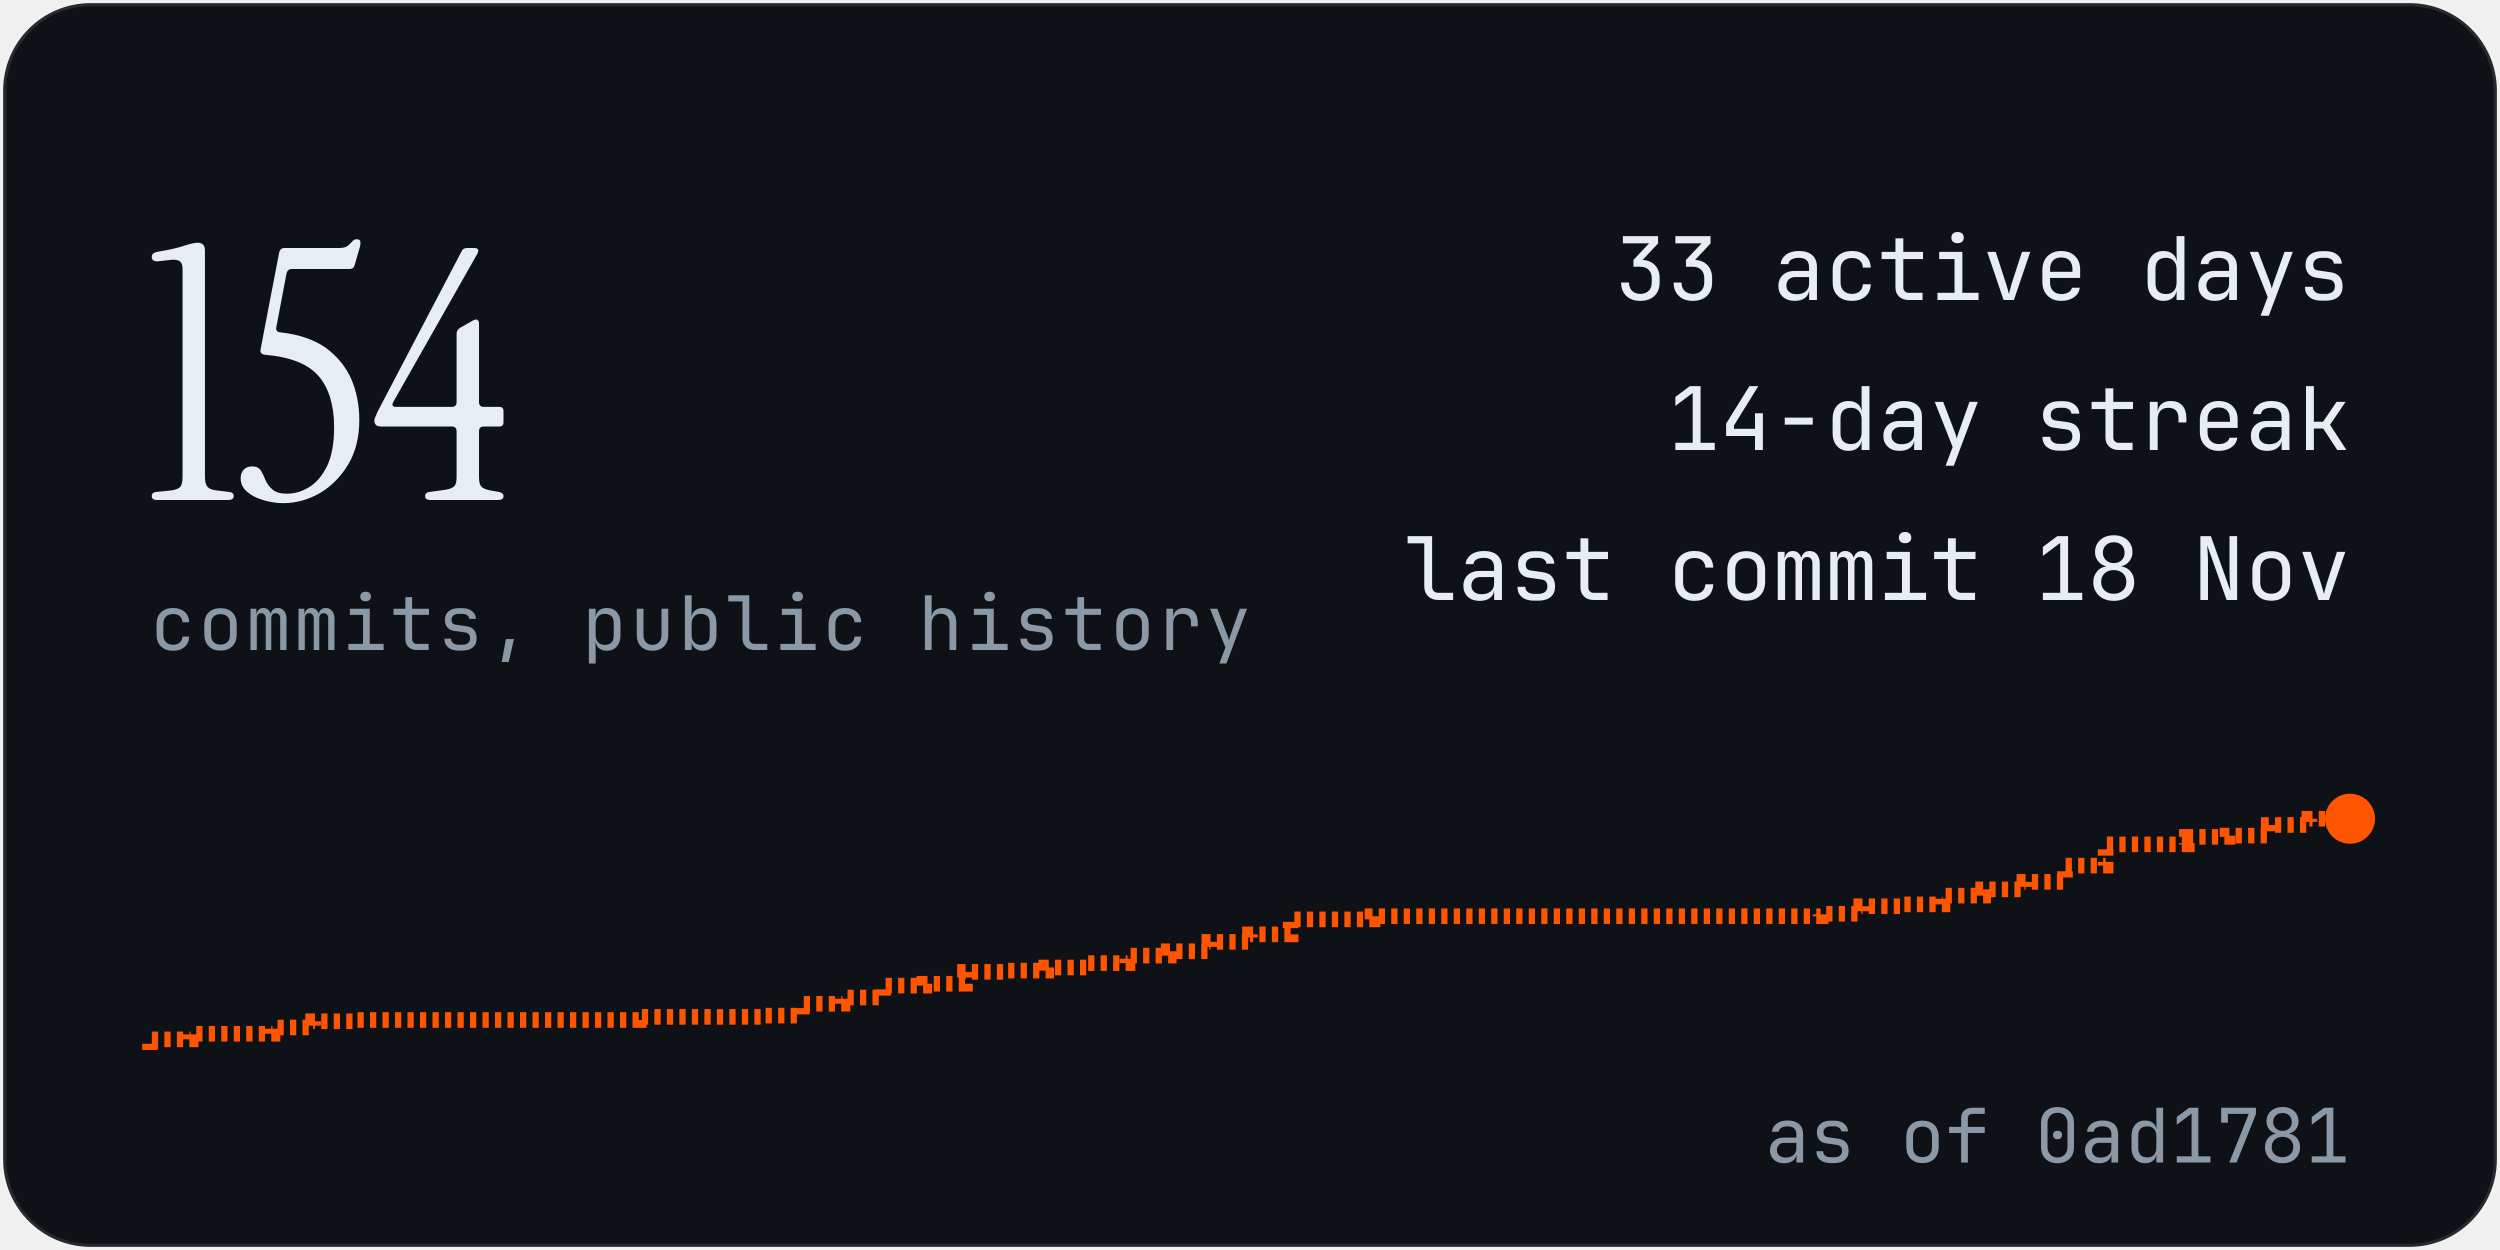
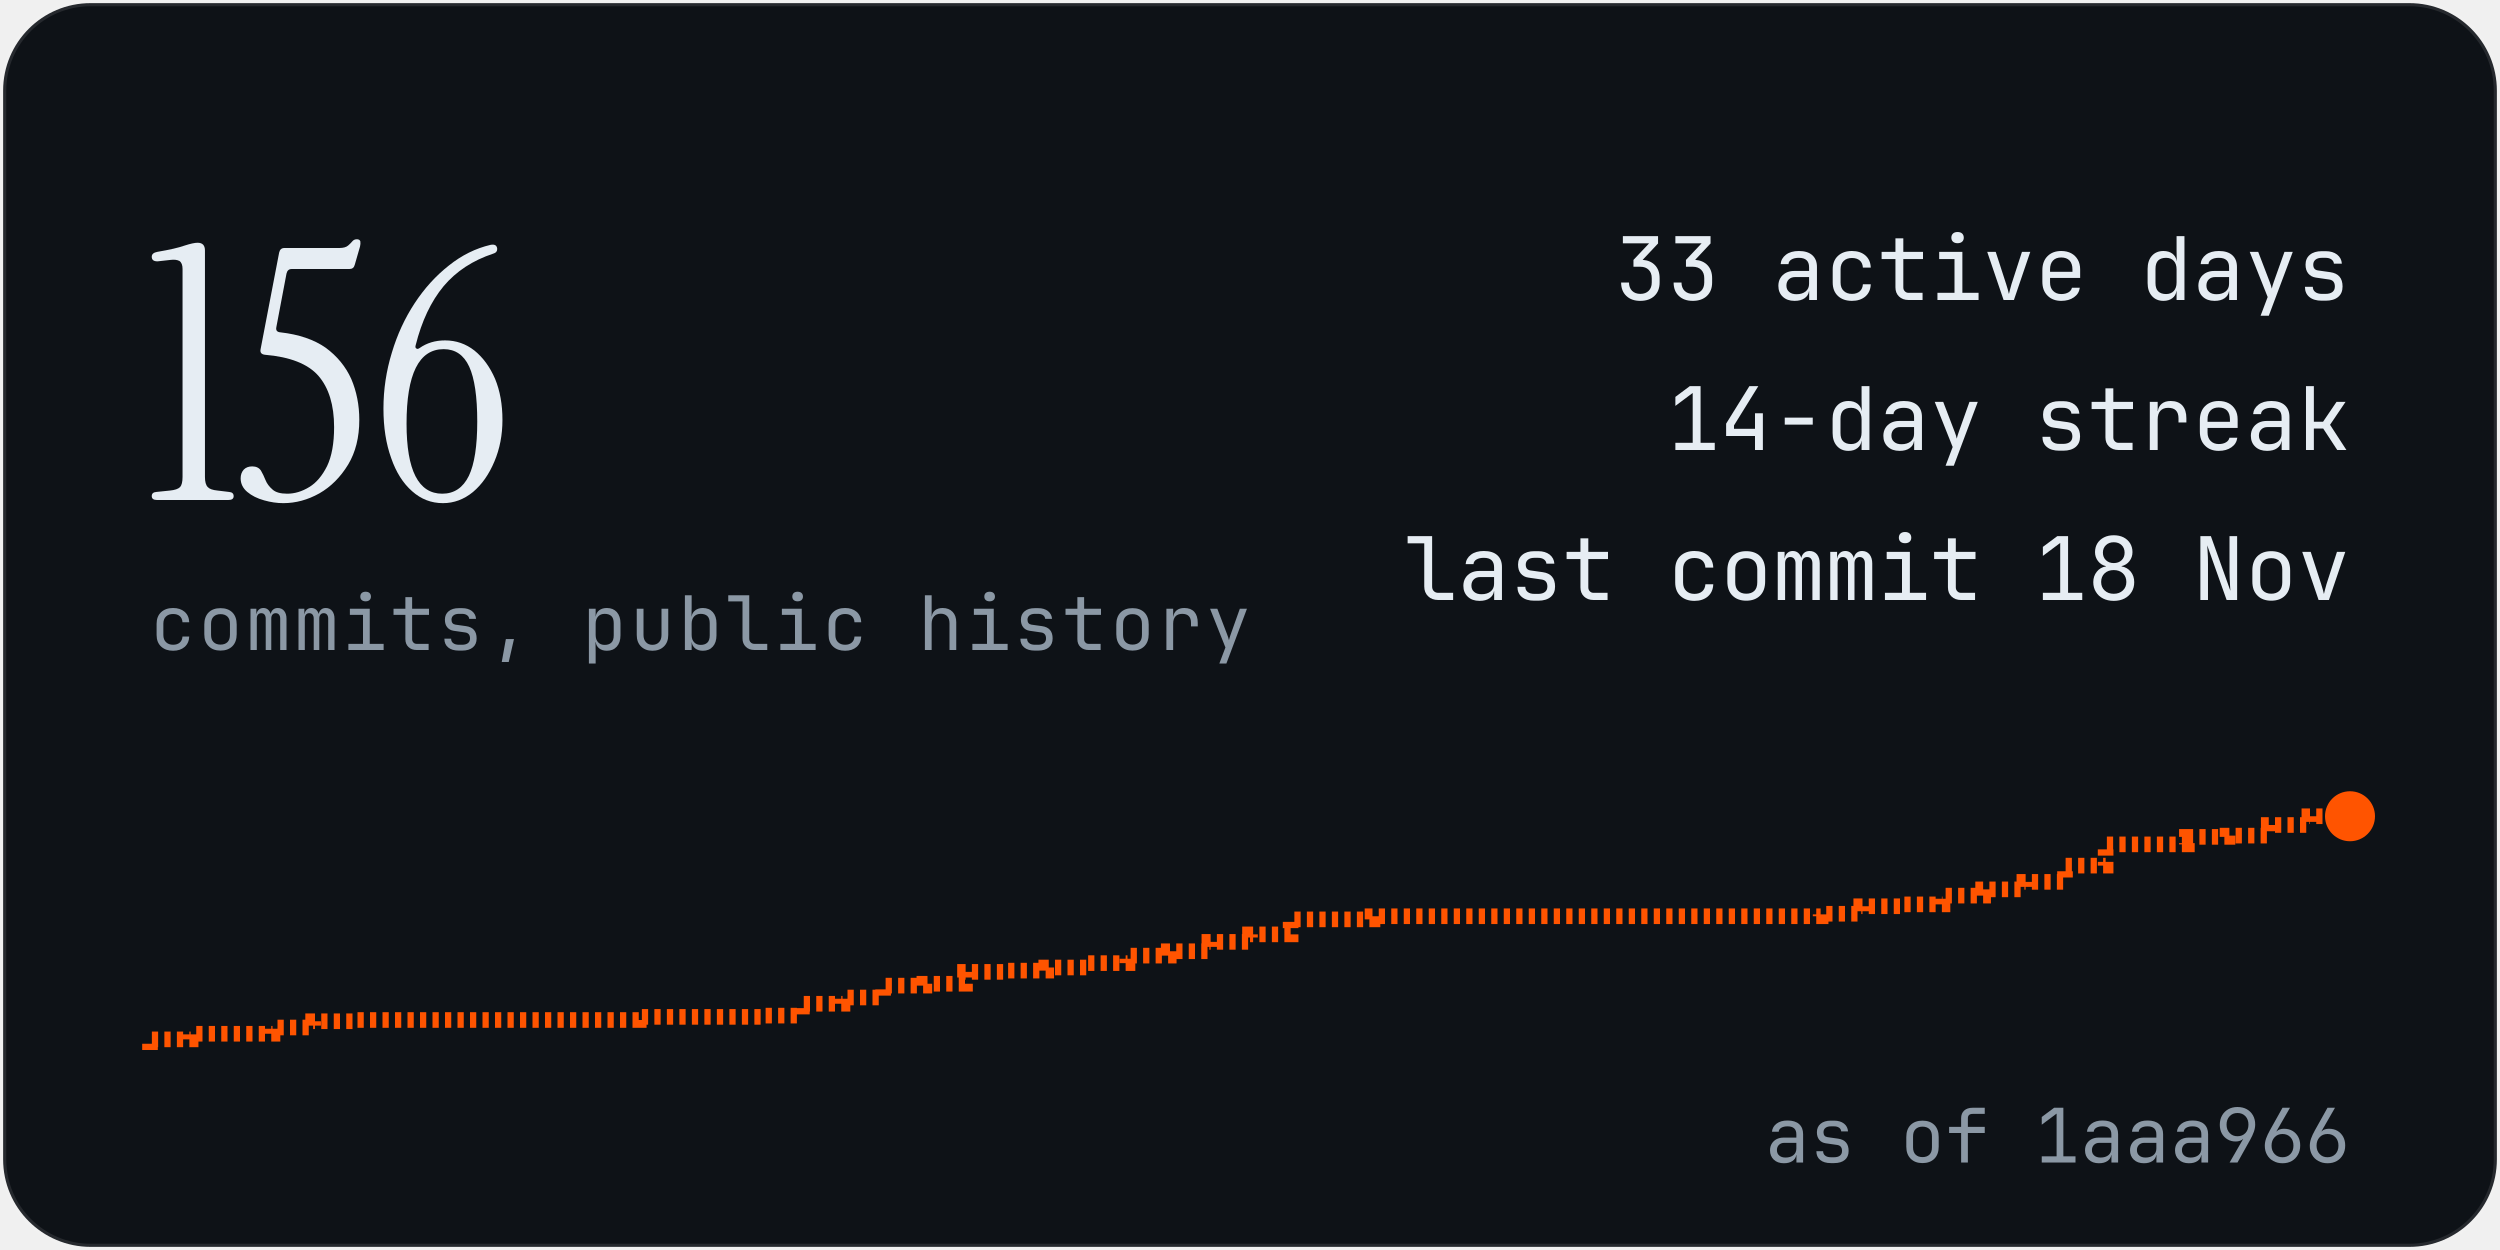
<svg xmlns="http://www.w3.org/2000/svg" viewBox="0 0 400 200" width="400" height="200" role="img" aria-labelledby="cg-title cg-desc">
  <style>.cg-stair{animation:cg-draw 1.6s cubic-bezier(.3,.8,.3,1) both}.cg-bar{transform-box:fill-box;transform-origin:center bottom;animation:cg-rise .4s ease-out both}.cg-flag{animation:cg-fade .4s ease-out 1.6s both}.cg-now-ring{transform-box:fill-box;transform-origin:center;animation:cg-pulse 3.2s ease-out infinite}@keyframes cg-draw{from{stroke-dashoffset:1}to{stroke-dashoffset:0}}@keyframes cg-rise{from{transform:scaleY(0)}to{transform:scaleY(1)}}@keyframes cg-fade{from{opacity:0}to{opacity:1}}@keyframes cg-pulse{from{opacity:.5;transform:scale(1)}to{opacity:0;transform:scale(2.6)}}@media (prefers-reduced-motion:reduce){.cg-stair,.cg-bar,.cg-flag,.cg-now-ring{animation:none}}</style>
  <defs>
    <path id="m44" d="M210 160l 55-306 108 0-70 306-93 0z" />
    <path id="m45" d="M140-290l 0-80 320 0 0 80-320 0z" />
-     <path id="m48" d="M300 10q-101 0-160-59-60-58-60-156l 0-320q 0-98 60-157 59-58 160-58 101 0 161 58 59 59 59 157l 0 320q 0 65-27 113-27 49-76 75-50 27-117 27zM300-67q 60 0 97-39 36-38 36-99l 0-320q 0-61-36-100-37-38-97-38-60 0-96 38-37 39-37 100l 0 320q 0 61 37 99 36 39 96 39zM300-310q-27 0-43-15-17-15-17-43 0-27 17-42 16-14 43-14 27 0 44 14 16 15 16 42 0 28-16 43-17 15-44 15z" />
    <path id="m49" d="M90 0l 0-82 198 0 0-570-198 148 0-103 165-123 123 0 0 648 162 0 0 82-450 0z" />
    <path id="m51" d="M289 10q-101 0-160-57-59-56-59-153l 90 0q 0 60 35 95 35 35 95 35 60 0 95-35 35-35 35-95l 0-50q 0-60-35-95-35-35-95-35l-79 0 0-78 179-190-300 0 0-82 402 0 0 84-176 187q 90 7 142 62 52 56 52 147l 0 50q 0 97-59 153-60 57-162 57z" />
    <path id="m52" d="M400 0l 0-160-330 0 0-141 266-429 102 0-278 449 0 39 240 0 0-178 90 0 0 420-90 0z" />
-     <path id="m55" d="M190 0l 260-648-278 0 0 118-90 0 0-200 464 0 0 84-258 646-98 0z" />
+     <path id="m54" d="M301 10q-70 0-123-30-54-29-84-82-30-52-30-121 0-48 18-99 18-50 49-105l 169-303 100 0-180 313 3 2q 13-17 39-26 26-9 57-9 65 0 114 28 48 29 76 79 27 50 27 116 0 70-30 123-30 54-82 84-53 30-123 30zM300-70q 65 0 106-43 40-43 40-112 0-69-40-112-41-43-106-43-65 0-105 43-41 43-41 112 0 69 41 112 40 43 105 43z" />
    <path id="m56" d="M300 10q-69 0-122-27-53-27-82-76-30-48-30-111 0-69 40-119 39-50 105-61l 0-3q-57-13-91-58-34-44-34-102 0-57 27-101 27-43 76-68 48-24 111-24 64 0 112 24 48 25 75 68 27 44 27 101 0 58-34 102-34 45-91 58l 0 3q 66 11 106 61 39 50 39 119 0 63-29 111-30 49-82 76-53 27-123 27zM300-422q 56 0 90-33 34-33 34-86 0-53-34-86-34-33-90-33-55 0-89 33-35 33-35 86 0 53 35 86 34 33 89 33zM300-71q 64 0 104-38 40-37 40-97 0-61-40-99-40-37-104-37-64 0-104 37-40 38-40 99 0 60 40 97 40 38 104 38z" />
+     <path id="m57" d="M195 0l 180-313-3-2q-10 16-37 25-27 10-59 10-63 0-110-29-48-28-75-78-27-50-27-116 0-71 30-124 30-53 83-83 53-30 122-30 71 0 124 29 53 30 83 82 30 53 30 122 0 48-18 98-18 51-49 106l-169 303-105 0zM300-350q 65 0 106-43 40-43 40-112 0-69-40-112-41-43-106-43-65 0-105 43-41 43-41 112 0 69 41 112 40 43 105 43z" />
    <path id="m78" d="M90 0l 0-730 120 0 223 625q-2-25-4-62-3-36-4-77-2-40-2-76l 0-410 87 0 0 730-120 0-222-625q 2 24 4 60 2 37 4 77 1 41 1 78l 0 410-87 0z" />
    <path id="m97" d="M252 10q-85 0-135-48-50-47-50-124 0-51 23-89 23-38 64-60 41-21 94-21l 170 0 0-43q 0-107-117-107-52 0-84 19-32 19-34 53l-90 0q 5-65 61-108 55-42 147-42 100 0 154 48 53 48 53 134l 0 378-89 0 0-100-2 0q-8 51-51 80-43 30-114 30zM274-66q 66 0 105-32 39-32 39-87l 0-77-160 0q-44 0-71 26-28 27-28 71 0 46 31 72 30 27 84 27z" />
    <path id="m98" d="M332 10q-62 0-102-31-40-30-47-84l-1 0 0 105-90 0 0-730 90 0 0 160-2 125 1 0q 8-53 49-84 40-31 102-31 83 0 132 55 49 55 49 150l 0 161q 0 94-49 149-49 55-132 55zM302-68q 57 0 89-30 32-30 32-97l 0-160q 0-68-32-98-32-29-89-29-55 0-87 35-33 35-33 97l 0 150q 0 62 33 97 32 35 87 35z" />
    <path id="m99" d="M308 10q-100 0-160-56-60-56-60-154l 0-150q 0-98 60-154 60-56 160-56 95 0 154 51 58 51 61 139l-90 0q-3-53-36-82-33-28-89-28-59 0-94 33-36 34-36 96l 0 151q 0 62 36 96 35 34 94 34 56 0 89-29 33-29 36-81l 90 0q-3 88-61 139-59 51-154 51z" />
    <path id="m100" d="M268 10q-82 0-131-55-50-55-50-149l 0-161q 0-95 49-150 49-55 132-55 62 0 103 31 40 31 48 84l 1 0-2-125 0-160 90 0 0 730-90 0 0-105-1 0q-7 54-47 84-40 31-102 31zM298-68q 56 0 88-35 32-35 32-97l 0-150q 0-62-32-97-32-35-88-35-57 0-89 29-32 30-32 98l 0 160q 0 67 32 97 32 30 89 30z" />
    <path id="m101" d="M300 10q-97 0-156-59-60-58-60-161l 0-130q 0-103 60-162 59-58 156-58 65 0 114 26 48 26 75 73 27 47 27 111l 0 98-344 0 0 52q 0 61 35 96 35 36 93 36 50 0 83-20 32-19 39-52l 90 0q-9 69-67 109-58 41-145 41zM172-322l 256 0 0-28q 0-65-33-101-34-35-95-35-61 0-94 35-34 36-34 101l 0 28z" />
    <path id="m102" d="M215 0l 0-393-160 0 0-82 160 0 0-115q 0-65 41-103 41-37 113-37l 161 0 0 82-161 0q-64 0-64 58l 0 115 225 0 0 82-225 0 0 393-90 0z" />
    <path id="m104" d="M92 0l 0-730 90 0 0 285 1 0q 7-55 45-85 38-30 101-30 83 0 132 51 49 51 49 139l 0 370-90 0 0-355q 0-62-31-96-32-33-86-33-56 0-88 35-33 35-33 99l 0 350-90 0z" />
    <path id="m105" d="M85 0l 0-82 195 0 0-386-175 0 0-82 265 0 0 468 185 0 0 82-470 0zM315-649q-33 0-52-17-19-17-19-46 0-30 19-48 19-17 52-17 33 0 52 17 19 18 19 48 0 29-19 46-19 17-52 17z" />
    <path id="m107" d="M97 0l 0-730 90 0 0 407 105 0 154-227 103 0-177 262 187 288-105 0-160-245-107 0 0 245-90 0z" />
    <path id="m108" d="M380 0q-73 0-116-43-44-42-44-112l 0-493-190 0 0-82 280 0 0 575q 0 34 19 53 19 20 51 20l 170 0 0 82-170 0z" />
    <path id="m109" d="M60 0l 0-550 78 0 0 73 2 0q 5-37 30-60 24-23 62-23 36 0 61 21 25 21 36 57l 1 0q 7-36 32-57 24-21 62-21 53 0 85 39 31 40 31 103l 0 418-84 0 0-419q 0-33-16-53-16-19-44-19-27 0-43 19-16 19-16 52l 0 420-74 0 0-419q 0-33-16-53-16-19-43-19-28 0-44 19-16 19-16 52l 0 420-84 0z" />
    <path id="m111" d="M300 8q-99 0-157-58-59-58-59-162l 0-126q 0-105 58-163 58-57 158-57 100 0 158 57 58 58 58 163l 0 126q 0 104-58 162-59 58-158 58zM300-72q 59 0 93-33 33-33 33-97l 0-146q 0-64-33-97-34-33-93-33-58 0-92 33-34 33-34 97l 0 146q 0 64 34 97 34 33 92 33z" />
    <path id="m112" d="M92 180l 0-730 90 0 0 105 1 0q 7-54 47-85 40-30 102-30 83 0 132 54 49 55 49 150l 0 161q 0 95-49 150-49 55-132 55-62 0-102-31-40-31-47-84l-3 0 2 125 0 160-90 0zM302-68q 57 0 89-30 32-30 32-97l 0-160q 0-68-32-98-32-29-89-29-55 0-87 35-33 35-33 97l 0 150q 0 62 33 97 32 35 87 35z" />
    <path id="m114" d="M112 0l 0-550 90 0 0 105 2 0q 7-53 45-84 38-31 102-31 86 0 133 51 46 52 46 147l 0 47-90 0 0-47q 0-120-117-120-59 0-90 34-31 34-31 98l 0 350-90 0z" />
    <path id="m115" d="M278 8q-92 0-142-42-51-41-51-117l 90 0q 0 38 27 59 27 22 76 22l 44 0q 50 0 78-22 27-22 27-62 0-71-65-80l-152-22q-56-8-87-47-31-38-31-101 0-72 50-113 49-41 136-41l 44 0q 80 0 131 39 50 40 54 104l-91 0q-2-29-27-48-26-19-67-19l-44 0q-46 0-72 21-26 21-26 57 0 58 53 66l 142 20q 140 20 140 164 0 77-50 119-51 43-143 43l-44 0z" />
    <path id="m116" d="M355 0q-68 0-109-40-41-39-41-105l 0-323-158 0 0-82 158 0 0-155 90 0 0 155 225 0 0 82-225 0 0 323q 0 28 17 45 16 18 43 18l 160 0 0 82-160 0z" />
    <path id="m117" d="M299 10q-95 0-152-57-57-56-57-153l 0-350 90 0 0 350q 0 60 32 95 32 36 87 36 56 0 89-36 32-35 32-95l 0-350 90 0 0 350q 0 97-58 153-58 57-153 57z" />
    <path id="m118" d="M241 0l-187-550 97 0 120 370q 11 33 19 63 8 31 12 48 5-17 12-48 7-30 17-63l 120-370 95 0-187 550-118 0z" />
    <path id="m121" d="M178 180l 81-214-205-516 97 0 130 340q 8 20 15 42 7 22 10 38 3-16 10-38 7-22 14-42l 121-340 95 0-274 730-94 0z" />
    <path id="d49" d="M20 0q-15 0-15-11 0-11 13-12l 39-4q 21-2 29-10 7-8 7-29l 0-594q 0-17-9-23-10-5-25-3l-36 4q-18 1-18-13 0-11 16-14 53-9 78-18 25-8 37-8 21 0 21 22l 0 647q 0 21 8 29 7 8 28 10l 33 4q 13 1 13 12 0 11-15 11l-204 0z" />
-     <path id="d52" d="M170 0q-15 0-15-11 0-11 13-12l 43-6q 21-3 28-11 6-7 6-26l 0-130q 0-14-14-14l-202 0q-19 0-19-17 0-5 3-11 2-5 6-14l 240-458q 4-10 16-10l 20 0q 18 0 9 17l-240 423q-7 14 8 14l 159 0q 14 0 14-14l 0-196q 0-9 10-16l 37-21q 7-4 12-2 5 3 5 11l 0 224q 0 14 14 14l 44 0q 12 0 12 12l 0 32q 0 12-12 12l-44 0q-14 0-14 14l 0 130q 0 21 7 28 6 7 27 11l 23 4q 13 3 13 12 0 11-15 11l-194 0z" />
    <path id="d53" d="M132 9q-27 0-55-8-29-8-48-24-19-16-19-39 0-15 9-25 9-9 24-9 17 0 25 12 7 12 13 27 6 15 20 27 13 12 42 12 32 0 63-19 30-18 51-60 20-42 20-111 0-95-45-147-45-51-153-60-15-2-12-16l 53-276q 3-13 15-13l 157 0q 17 0 25-7 7-6 12-12 5-6 13-6 8 0 10 6 1 7-1 15l-15 52q-3 12-15 12l-165 0q-12 0-15 13l-29 153q-3 14 12 15 79 9 129 44 49 36 73 89 23 54 23 117 0 75-32 128-33 54-82 82-50 28-103 28z" />
+     <path id="d54" d="M206 9q-50 0-88-34-39-34-60-95-22-61-22-141 0-82 24-160 23-77 65-141 42-64 98-108 55-44 119-59 10-2 15 2 4 4 4 10 0 10-11 13-88 29-142 93-54 65-80 169-2 7 2 9 3 3 9-1 31-22 73-22 47 0 84 29 37 30 59 81 21 51 21 117 0 65-23 119-23 55-61 87-39 32-86 32zM204-18q 51 0 76-51 24-50 24-155 0-107-23-157-23-50-73-50-106 0-106 213 0 200 102 200z" />
  </defs>
  <rect x="0.5" y="0.5" width="399" height="199" rx="14" fill="#0E1217" stroke="#FFFFFF" stroke-width="1" stroke-opacity="0.1" />
-   <g class="cg-text-group" data-name="commit-total" data-font="display" data-size="56" fill="#E6EDF3" data-bbox="24.3 38.3 56.3 42.2">
-     <g class="cg-run" data-bbox="24.3 38.3 56.3 42.2" transform="translate(24 80)scale(0.056)">
+   <g class="cg-text-group" data-name="commit-total" data-font="display" data-size="56" fill="#E6EDF3" data-bbox="24.3 38.3 56.1 42.2">
+     <g class="cg-run" data-bbox="24.3 38.3 56.1 42.2" transform="translate(24 80)scale(0.056)">
      <g fill="#E6EDF3">
        <use href="#d49" />
        <use href="#d53" x="249" />
-         <use href="#d52" x="631" />
+         <use href="#d54" x="631" />
      </g>
    </g>
  </g>
  <g class="cg-text-group" data-name="commit-caption" data-font="mono" data-size="12" fill="#8B98A5" data-bbox="25.1 94.7 174.5 11.5">
    <g class="cg-run" data-bbox="25.1 94.7 174.5 11.5" transform="translate(24 104)scale(0.012)">
      <g fill="#8B98A5">
        <use href="#m99" />
        <use href="#m111" x="640" />
        <use href="#m109" x="1280" />
        <use href="#m109" x="1920" />
        <use href="#m105" x="2560" />
        <use href="#m116" x="3200" />
        <use href="#m115" x="3840" />
        <use href="#m44" x="4480" />
        <use href="#m112" x="5760" />
        <use href="#m117" x="6400" />
        <use href="#m98" x="7040" />
        <use href="#m108" x="7680" />
        <use href="#m105" x="8320" />
        <use href="#m99" x="8960" />
        <use href="#m104" x="10240" />
        <use href="#m105" x="10880" />
        <use href="#m115" x="11520" />
        <use href="#m116" x="12160" />
        <use href="#m111" x="12800" />
        <use href="#m114" x="13440" />
        <use href="#m121" x="14080" />
      </g>
    </g>
  </g>
  <g class="cg-text-group" data-name="stats" data-font="mono" data-size="14" fill="#E6EDF3" data-bbox="225.2 37.1 150.2 59">
    <g class="cg-run" data-bbox="259.4 37.1 115.4 13.4" transform="translate(258.4 48)scale(0.014)">
      <g fill="#E6EDF3">
        <use href="#m51" />
        <use href="#m51" x="600" />
        <use href="#m97" x="1800" />
        <use href="#m99" x="2400" />
        <use href="#m116" x="3000" />
        <use href="#m105" x="3600" />
        <use href="#m118" x="4200" />
        <use href="#m101" x="4800" />
        <use href="#m100" x="6000" />
        <use href="#m97" x="6600" />
        <use href="#m121" x="7200" />
        <use href="#m115" x="7800" />
      </g>
    </g>
    <g class="cg-run" data-bbox="268.1 61.8 107.4 12.7" transform="translate(266.8 72)scale(0.014)">
      <g fill="#E6EDF3">
        <use href="#m49" />
        <use href="#m52" x="600" />
        <use href="#m45" x="1200" />
        <use href="#m100" x="1800" />
        <use href="#m97" x="2400" />
        <use href="#m121" x="3000" />
        <use href="#m115" x="4200" />
        <use href="#m116" x="4800" />
        <use href="#m114" x="5400" />
        <use href="#m101" x="6000" />
        <use href="#m97" x="6600" />
        <use href="#m107" x="7200" />
      </g>
    </g>
    <g class="cg-run" data-bbox="225.2 85.1 150 11" transform="translate(224.8 96)scale(0.014)">
      <g fill="#E6EDF3">
        <use href="#m108" />
        <use href="#m97" x="600" />
        <use href="#m115" x="1200" />
        <use href="#m116" x="1800" />
        <use href="#m99" x="3000" />
        <use href="#m111" x="3600" />
        <use href="#m109" x="4200" />
        <use href="#m109" x="4800" />
        <use href="#m105" x="5400" />
        <use href="#m116" x="6000" />
        <use href="#m49" x="7200" />
        <use href="#m56" x="7800" />
        <use href="#m78" x="9000" />
        <use href="#m111" x="9600" />
        <use href="#m118" x="10200" />
      </g>
    </g>
  </g>
-   <path d="M24 168L24 168L24 166.3L30.5 166.3L30.5 166.3L30.5 165.4L37 165.4L43.6 165.4L43.6 165.4L43.6 164.4L50.1 164.4L50.1 164.4L50.1 163.4L56.6 163.4L56.6 163.4L56.6 163.2L63.1 163.2L69.6 163.2L76.1 163.2L82.7 163.2L89.2 163.2L95.7 163.2L102.2 163.2L102.2 163.2L102.2 162.7L108.7 162.7L115.3 162.7L121.8 162.7L121.8 162.7L121.8 162.5L128.3 162.5L128.3 162.5L128.3 160.6L134.8 160.6L134.8 160.6L134.8 159.6L141.3 159.6L141.3 159.6L141.3 157.7L147.9 157.7L147.9 157.7L147.9 157.4L154.4 157.4L154.4 157.4L154.4 155.5L160.9 155.5L160.9 155.5L160.9 155.3L167.4 155.3L167.4 155.3L167.4 154.8L173.9 154.8L173.9 154.8L173.9 154.1L180.4 154.1L180.4 154.1L180.4 152.9L187 152.9L187 152.9L187 152.2L193.5 152.2L193.5 152.2L193.5 150.7L200 150.7L200 150.7L200 149.5L206.5 149.5L206.5 149.5L206.5 147.1L213 147.1L219.6 147.1L219.6 147.1L219.6 146.6L226.1 146.6L232.6 146.6L239.1 146.6L245.6 146.6L252.1 146.6L258.7 146.6L265.2 146.6L271.7 146.6L278.2 146.6L284.7 146.6L291.3 146.6L291.3 146.6L291.3 146.2L297.8 146.2L297.8 146.2L297.8 145L304.3 145L304.3 145L304.3 144.7L310.8 144.7L310.8 144.7L310.8 143.3L317.3 143.3L317.3 143.3L317.3 142.3L323.9 142.3L323.9 142.3L323.9 141.1L330.4 141.1L330.4 141.1L330.4 138.5L336.9 138.5L336.9 138.5L336.9 135.1L343.4 135.1L349.9 135.1L349.9 135.1L349.9 133.9L356.4 133.9L356.4 133.9L356.4 133.7L363 133.7L363 133.7L363 132L369.5 132L369.5 132L369.5 131L376 131" fill="none" stroke="#FF5400" stroke-width="2.5" class="cg-stair" pathLength="1" stroke-dasharray="1" stroke-dashoffset="0" />
-   <circle class="dm dm-now-dot" cx="376" cy="131" r="3.5" fill="#FF5400" stroke="#FF5400" stroke-width="1" />
-   <g class="cg-text-group" data-name="stamp" data-font="mono" data-size="12" fill="#8B98A5" data-bbox="283.2 177.1 92.1 9">
-     <g class="cg-run" data-bbox="283.2 177.1 92.1 9" transform="translate(282.4 186)scale(0.012)">
+   <path d="M24 168L24 168L24 166.3L30.5 166.3L30.5 166.3L30.5 165.4L37 165.4L43.6 165.4L43.6 165.4L43.6 164.4L50.1 164.4L50.1 164.4L50.1 163.4L56.6 163.4L56.6 163.4L56.6 163.2L63.1 163.2L69.6 163.2L76.1 163.2L82.7 163.2L89.2 163.2L95.7 163.2L102.2 163.2L102.2 163.2L102.2 162.7L108.7 162.7L115.3 162.7L121.8 162.7L121.8 162.7L121.8 162.5L128.3 162.5L128.3 162.5L128.3 160.6L134.8 160.6L134.8 160.6L134.8 159.6L141.3 159.6L141.3 159.6L141.3 157.7L147.9 157.7L147.9 157.7L147.9 157.4L154.4 157.4L154.4 157.4L154.4 155.5L160.9 155.5L160.9 155.5L160.9 155.3L167.4 155.3L167.4 155.3L167.4 154.8L173.9 154.8L173.9 154.8L173.9 154.1L180.4 154.1L180.4 154.1L180.4 152.9L187 152.9L187 152.9L187 152.2L193.5 152.2L193.5 152.2L193.5 150.7L200 150.7L200 150.7L200 149.5L206.5 149.5L206.5 149.5L206.5 147.1L213 147.1L219.6 147.1L219.6 147.1L219.6 146.6L226.1 146.6L232.6 146.6L239.1 146.6L245.6 146.6L252.1 146.6L258.7 146.6L265.2 146.6L271.7 146.6L278.2 146.6L284.7 146.6L291.3 146.6L291.3 146.6L291.3 146.2L297.8 146.2L297.8 146.2L297.8 145L304.3 145L304.3 145L304.3 144.7L310.8 144.7L310.8 144.7L310.8 143.3L317.3 143.3L317.3 143.3L317.3 142.3L323.9 142.3L323.9 142.3L323.9 141.1L330.4 141.1L330.4 141.1L330.4 138.5L336.9 138.5L336.9 138.5L336.9 135.1L343.4 135.1L349.9 135.1L349.9 135.1L349.9 133.9L356.4 133.9L356.4 133.9L356.4 133.7L363 133.7L363 133.7L363 132L369.5 132L369.5 132L369.5 130.6L376 130.6" fill="none" stroke="#FF5400" stroke-width="2.5" class="cg-stair" pathLength="1" stroke-dasharray="1" stroke-dashoffset="0" />
+   <circle class="dm dm-now-dot" cx="376" cy="130.6" r="3.5" fill="#FF5400" stroke="#FF5400" stroke-width="1" />
+   <g class="cg-text-group" data-name="stamp" data-font="mono" data-size="12" fill="#8B98A5" data-bbox="283.2 177.1 92 9">
+     <g class="cg-run" data-bbox="283.2 177.1 92 9" transform="translate(282.4 186)scale(0.012)">
      <g fill="#8B98A5">
        <use href="#m97" />
        <use href="#m115" x="600" />
        <use href="#m111" x="1800" />
        <use href="#m102" x="2400" />
-         <use href="#m48" x="3600" />
+         <use href="#m49" x="3600" />
        <use href="#m97" x="4200" />
-         <use href="#m100" x="4800" />
-         <use href="#m49" x="5400" />
-         <use href="#m55" x="6000" />
-         <use href="#m56" x="6600" />
-         <use href="#m49" x="7200" />
+         <use href="#m97" x="4800" />
+         <use href="#m97" x="5400" />
+         <use href="#m57" x="6000" />
+         <use href="#m54" x="6600" />
+         <use href="#m54" x="7200" />
      </g>
    </g>
  </g>
</svg>
